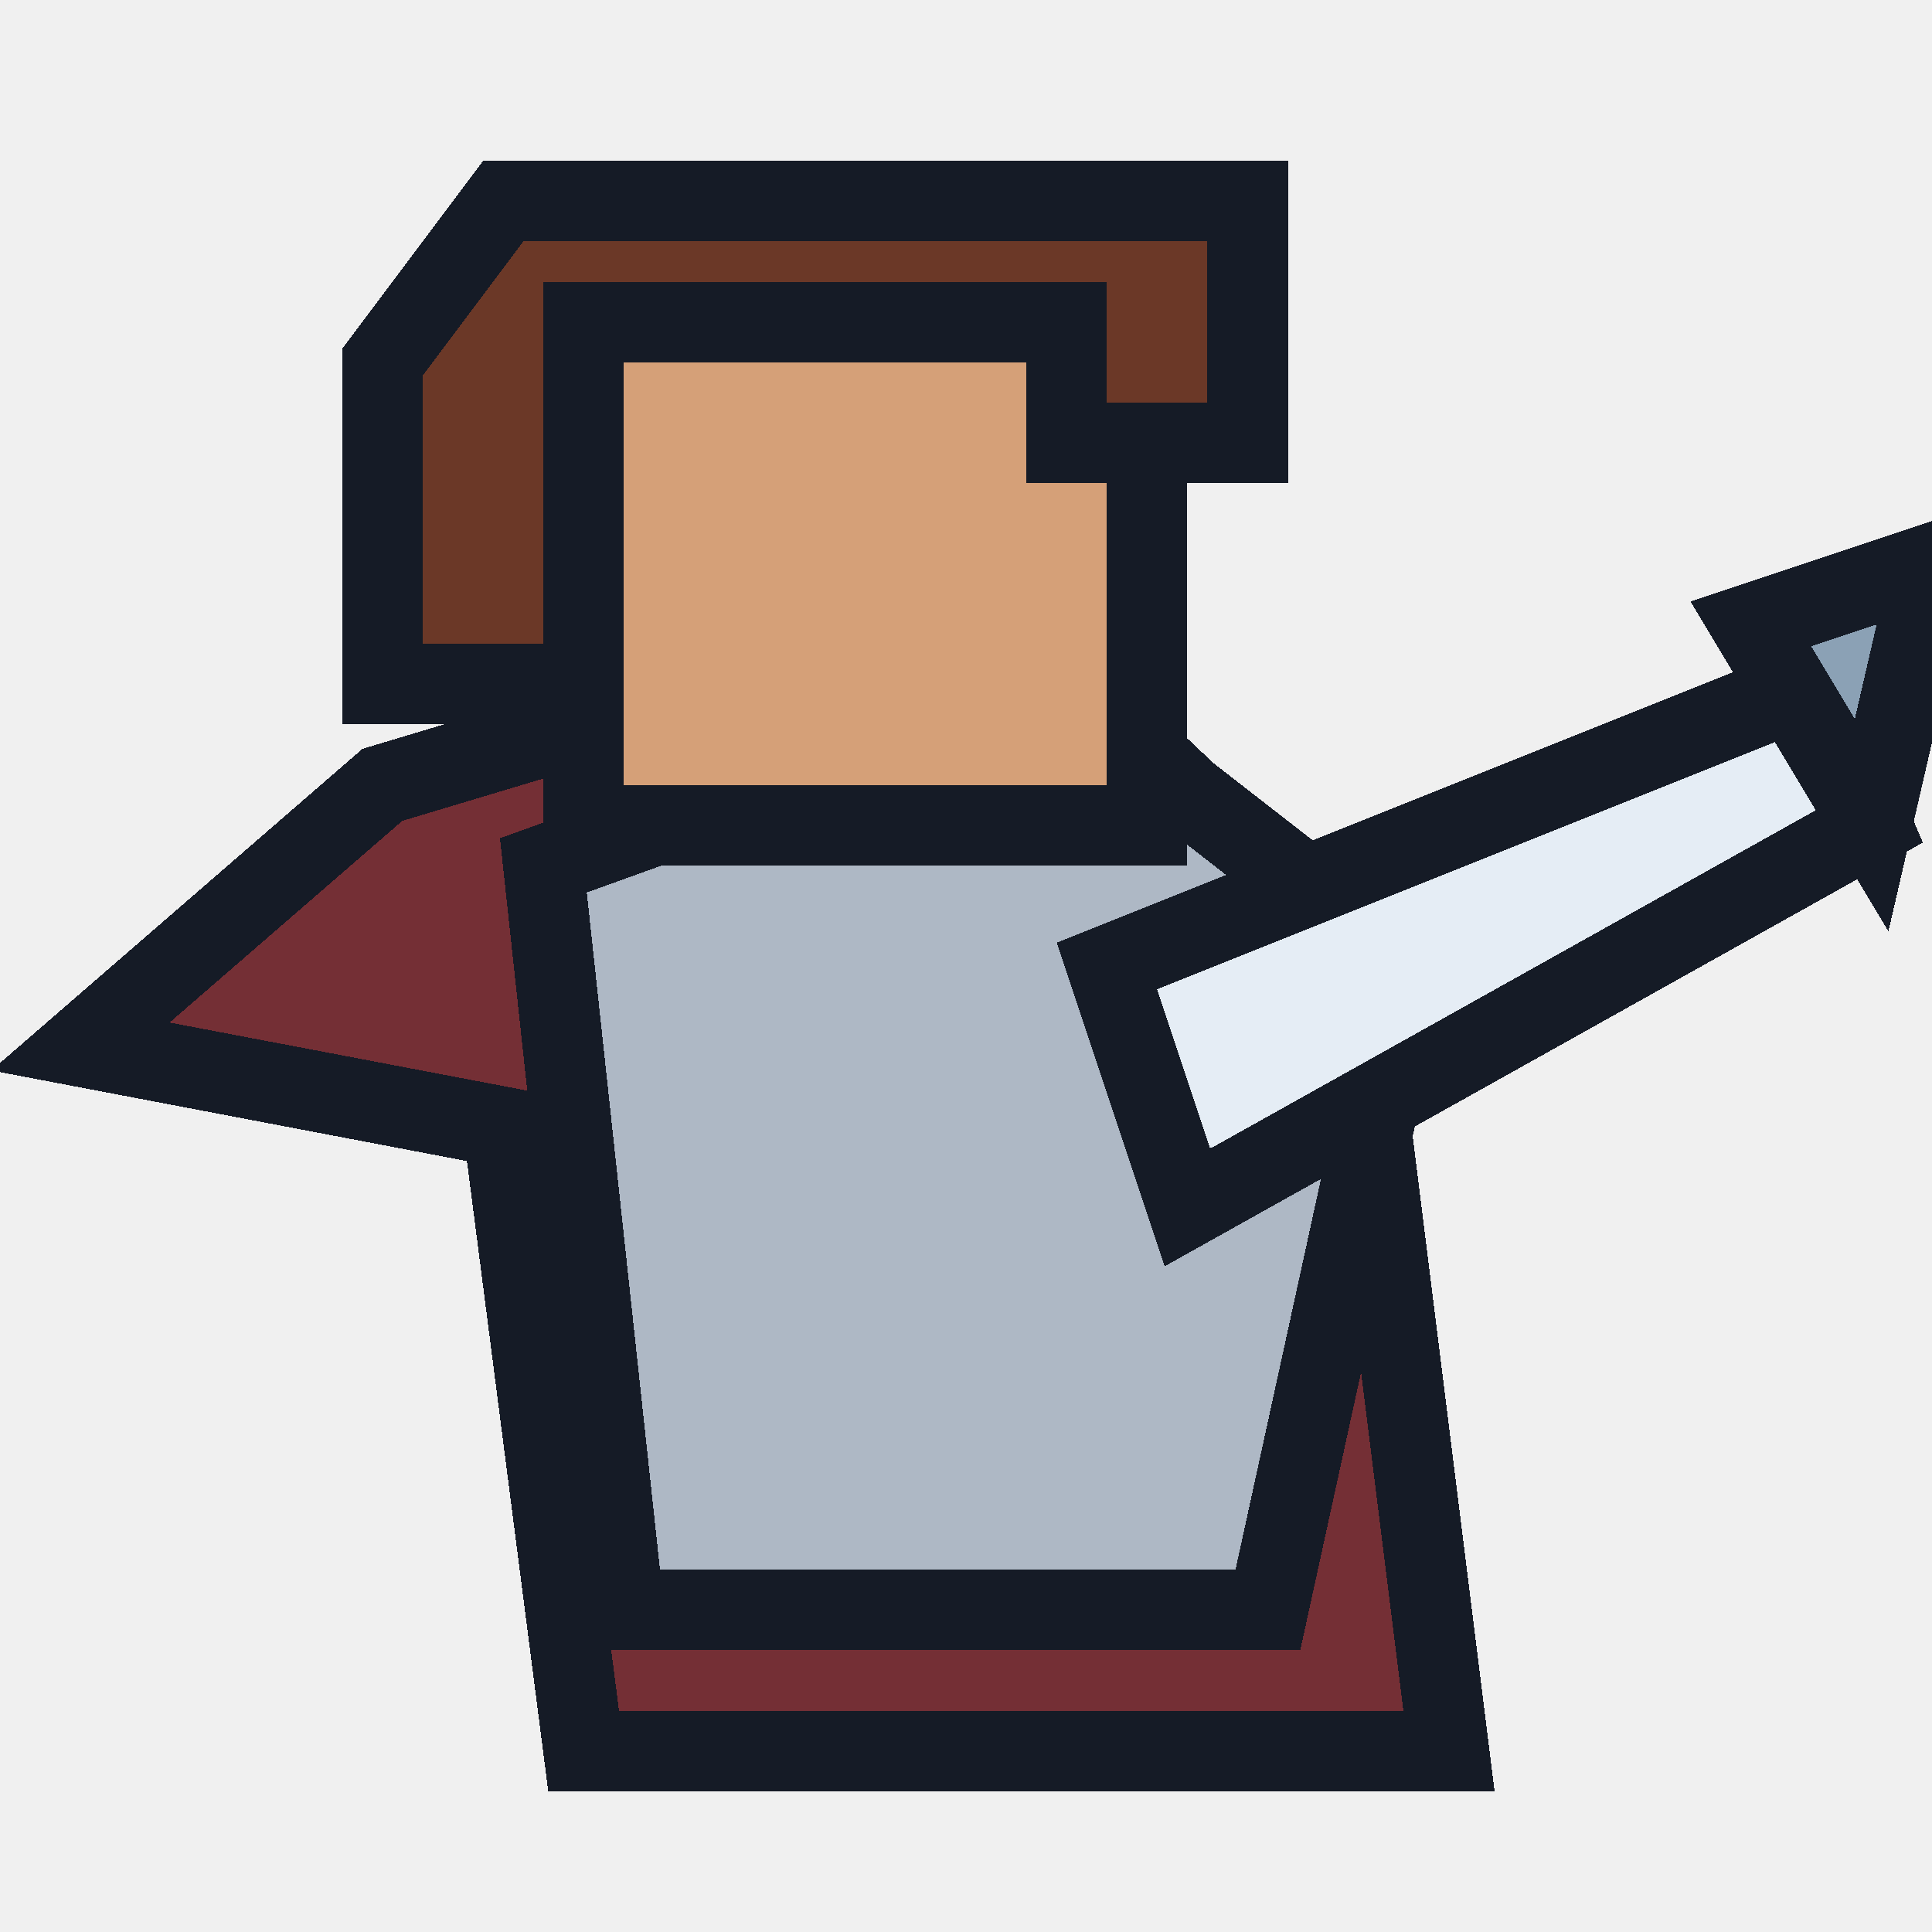
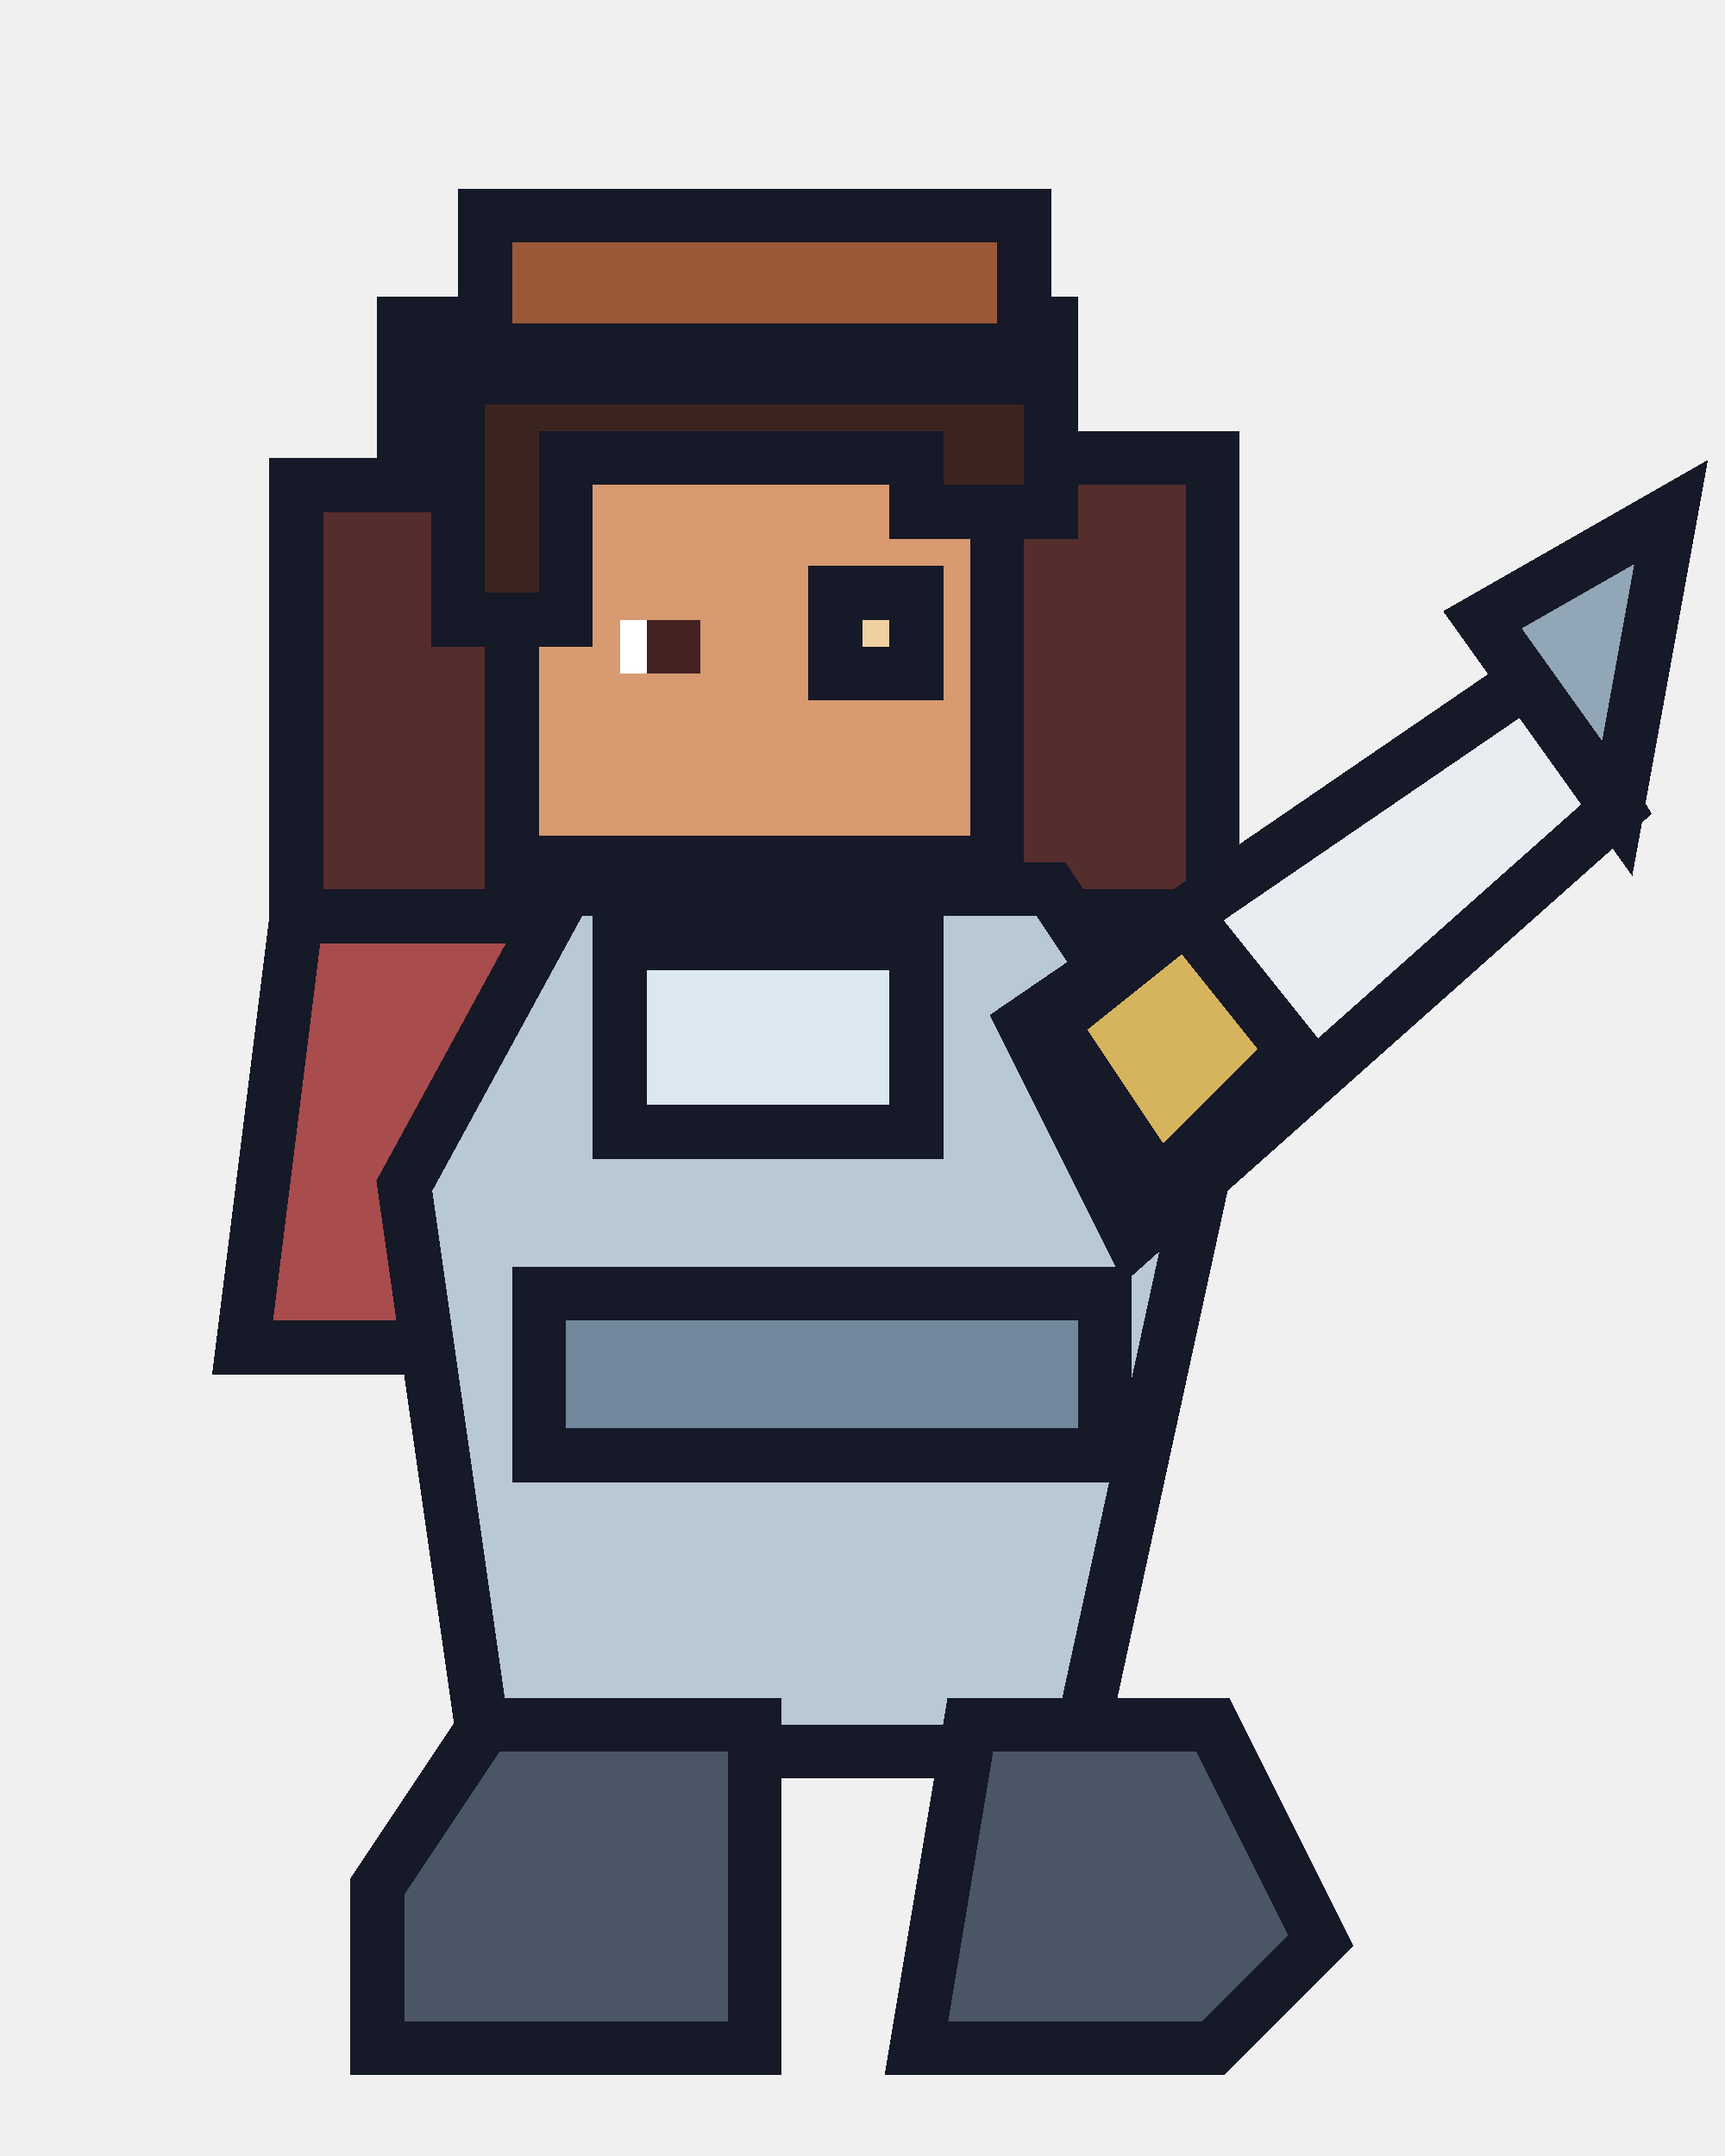
- <svg xmlns="http://www.w3.org/2000/svg" viewBox="0 0 96 96" shape-rendering="crispEdges">
-   <g stroke="#151b26" stroke-width="4">
-     <path fill="#742f35" d="M19 39 4 52l21 4 4 31h43l-5-40-18-17z" />
-     <path fill="#aeb8c5" d="m27 43 25-9 18 14-7 32H31z" />
-     <path fill="#d5a078" d="M29 14h28v27H29z" />
-     <path fill="#6b3827" d="M25 10h37v12H53v-6H29v18H19V18z" />
-     <path fill="#e5edf5" d="m55 48 35-14 3 7-34 19z" />
-     <path fill="#8ba1b5" d="m87 31 9-3-3 13z" />
+ <svg xmlns="http://www.w3.org/2000/svg" viewBox="0 0 64 80" shape-rendering="crispEdges">
+   <g stroke="#161927" stroke-width="2">
+     <path fill="#552d2d" d="M15 12h24v5h6v17h-5v8H17v-6h-6V18h4z" />
+     <path fill="#9b5838" d="M18 8h20v5H18z" />
+     <path fill="#d89a70" d="M19 15h18v17H19z" />
+     <path fill="#3b241f" d="M17 14h22v5h-5v-2H21v6h-4z" />
+     <rect fill="#f0d0a0" x="31" y="22" width="3" height="3" />
+     <path fill="#a84c4d" d="M11 34h10l5 8-8 8H9z" />
+     <path fill="#b9c8d5" d="M21 33h18l6 9-5 23H18l-3-21z" />
+     <path fill="#71879b" d="M20 48h21v6H20z" />
+     <path fill="#dce8ef" d="M23 35h11v7H23z" />
+     <path fill="#4a5666" d="M18 64h10v12H14v-6zm18 0h9l4 8-4 4H34z" />
+     <path fill="#e8edf2" d="M38 38 57 25l3 5-18 16z" />
+     <path fill="#91a6b6" d="m55 23 7-4-2 11z" />
+     <path fill="#d6b45e" d="m39 38 5-4 4 5-5 5z" />
  </g>
+   <path fill="#fff" d="M23 23h3v2h-3z" />
+   <path fill="#422" d="M24 23h2v2h-2z" />
</svg>
